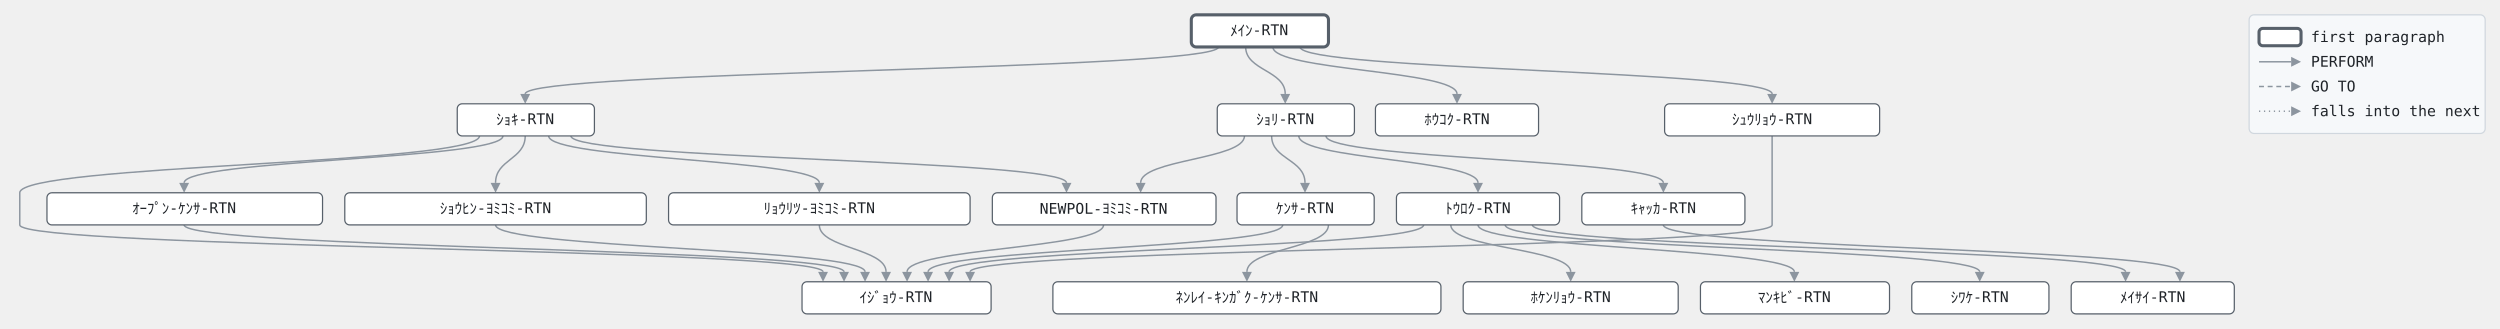
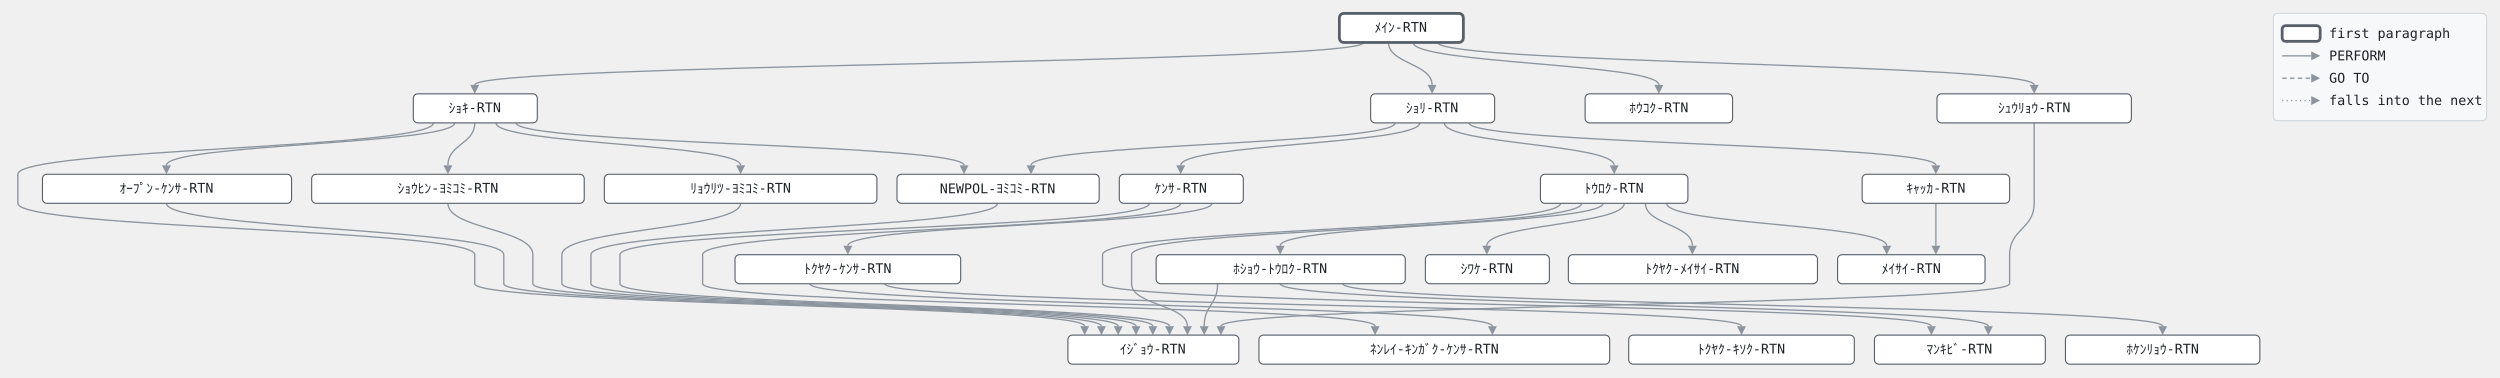
- <svg xmlns="http://www.w3.org/2000/svg" width="2023" height="266" viewBox="0 0 2023 266" font-family="ui-monospace, SFMono-Regular, Menlo, Consolas, monospace" font-size="12">
+ <svg xmlns="http://www.w3.org/2000/svg" width="2238" height="338" viewBox="0 0 2238 338" font-family="ui-monospace, SFMono-Regular, Menlo, Consolas, monospace" font-size="12">
  <style>
.box { fill: #ffffff; stroke: #57606a; stroke-width: 1 }
.box.emphasis { stroke-width: 2.5 }
.box.data { fill: #e8eef6; stroke: #8c959f }
.box.external { fill: #fbecd0; stroke: #a16207; stroke-width: 2 }
.box.dashed { stroke-dasharray: 4 3 }
.label { fill: #1f2328 }
.label.first { font-weight: 600 }
.edge { fill: none; stroke: #8c959f; stroke-width: 1.2 }
.edge.dashed { stroke-dasharray: 4 3 }
.edge.dotted { stroke-dasharray: 1 3 }
.head { fill: #8c959f }
.legend { fill: #f6f8fa; stroke: #d0d7de }
.edge-label { fill: #57606a; font-size: 11px; paint-order: stroke; stroke: #ffffff; stroke-width: 4px; stroke-linejoin: round }
.box.highlight { stroke: #c2410c; stroke-width: 2.5 }
.edge.highlight { stroke: #c2410c; stroke-width: 2 }
.head.highlight { fill: #c2410c }
@media (prefers-color-scheme: dark) {
  .box { fill: #161b22; stroke: #8b949e }
  .box.data { fill: #1f2a3a; stroke: #6e7681 }
  .box.external { fill: #3a2c12; stroke: #d6a64a }
  .label { fill: #e6edf3 }
  .edge { stroke: #6e7681 }
  .head { fill: #6e7681 }
  .legend { fill: #0d1117; stroke: #30363d }
  .edge-label { fill: #9da5ae; stroke: #0d1117 }
  .box.highlight, .edge.highlight { stroke: #fb923c }
  .head.highlight { fill: #fb923c }
}
</style>
  <defs>
    <marker id="arrow" viewBox="0 0 8 8" refX="0" refY="4" markerUnits="userSpaceOnUse" markerWidth="8" markerHeight="8" orient="auto-start-reverse">
      <path class="head" d="M0,0 L8,4 L0,8 z" />
    </marker>
    <marker id="arrow-highlight" viewBox="0 0 8 8" refX="0" refY="4" markerUnits="userSpaceOnUse" markerWidth="8" markerHeight="8" orient="auto-start-reverse">
      <path class="head highlight" d="M0,0 L8,4 L0,8 z" />
    </marker>
  </defs>
-   <path class="edge" d="M986,38 C986,57 425,57 425,76" marker-end="url(#arrow)" />
-   <path class="edge" d="M1008,38 C1008,57 1040,57 1040,76" marker-end="url(#arrow)" />
-   <path class="edge" d="M1030,38 C1030,57 1179,57 1179,76" marker-end="url(#arrow)" />
-   <path class="edge" d="M1052,38 C1052,57 1434,57 1434,76" marker-end="url(#arrow)" />
+   <path class="edge" d="M1221,38 C1221,57 425,57 425,76" marker-end="url(#arrow)" />
+   <path class="edge" d="M1243,38 C1243,57 1282,57 1282,76" marker-end="url(#arrow)" />
+   <path class="edge" d="M1265,38 C1265,57 1485,57 1485,76" marker-end="url(#arrow)" />
+   <path class="edge" d="M1287,38 C1287,57 1821,57 1821,76" marker-end="url(#arrow)" />
  <path class="edge" d="M407,110 C407,129 149,129 149,148" marker-end="url(#arrow)" />
  <path class="edge" d="M425,110 C425,129 401,129 401,148" marker-end="url(#arrow)" />
  <path class="edge" d="M444,110 C444,129 663,129 663,148" marker-end="url(#arrow)" />
-   <path class="edge" d="M388,110 C388,133 16,133 16,156 L16,182 C16,201 666,201 666,220" marker-end="url(#arrow)" />
+   <path class="edge" d="M388,110 C388,133 16,133 16,156 L16,182 C16,205 425,205 425,228 L425,254 C425,273 971,273 971,292" marker-end="url(#arrow)" />
  <path class="edge" d="M462,110 C462,129 863,129 863,148" marker-end="url(#arrow)" />
-   <path class="edge" d="M149,182 C149,201 683,201 683,220" marker-end="url(#arrow)" />
-   <path class="edge" d="M893,182 C893,201 734,201 734,220" marker-end="url(#arrow)" />
-   <path class="edge" d="M1029,110 C1029,129 1056,129 1056,148" marker-end="url(#arrow)" />
-   <path class="edge" d="M1051,110 C1051,129 1196,129 1196,148" marker-end="url(#arrow)" />
-   <path class="edge" d="M1073,110 C1073,129 1346,129 1346,148" marker-end="url(#arrow)" />
-   <path class="edge" d="M1007,110 C1007,129 923,129 923,148" marker-end="url(#arrow)" />
-   <path class="edge" d="M1038,182 C1038,201 751,201 751,220" marker-end="url(#arrow)" />
-   <path class="edge" d="M1075,182 C1075,201 1009,201 1009,220" marker-end="url(#arrow)" />
-   <path class="edge" d="M1174,182 C1174,201 1271,201 1271,220" marker-end="url(#arrow)" />
-   <path class="edge" d="M1196,182 C1196,201 1452,201 1452,220" marker-end="url(#arrow)" />
-   <path class="edge" d="M1152,182 C1152,201 768,201 768,220" marker-end="url(#arrow)" />
-   <path class="edge" d="M1218,182 C1218,201 1602,201 1602,220" marker-end="url(#arrow)" />
-   <path class="edge" d="M1240,182 C1240,201 1720,201 1720,220" marker-end="url(#arrow)" />
-   <path class="edge" d="M1346,182 C1346,201 1764,201 1764,220" marker-end="url(#arrow)" />
-   <path class="edge" d="M1434,110 C1434,133 1434,133 1434,156 L1434,182 C1434,201 785,201 785,220" marker-end="url(#arrow)" />
-   <path class="edge" d="M401,182 C401,201 700,201 700,220" marker-end="url(#arrow)" />
-   <path class="edge" d="M663,182 C663,201 717,201 717,220" marker-end="url(#arrow)" />
-   <a href="../../../gondwana/programs/GLD010.cbl#L179">
-     <rect class="box emphasis" x="964" y="12" width="111" height="26" rx="4" />
-     <text class="label" x="1019" y="29" text-anchor="middle">ﾒｲﾝ-RTN</text>
+   <path class="edge" d="M149,182 C149,205 451,205 451,228 L451,254 C451,273 986,273 986,292" marker-end="url(#arrow)" />
+   <path class="edge" d="M893,182 C893,205 529,205 529,228 L529,254 C529,273 1032,273 1032,292" marker-end="url(#arrow)" />
+   <path class="edge" d="M1271,110 C1271,129 1057,129 1057,148" marker-end="url(#arrow)" />
+   <path class="edge" d="M1293,110 C1293,129 1445,129 1445,148" marker-end="url(#arrow)" />
+   <path class="edge" d="M1315,110 C1315,129 1733,129 1733,148" marker-end="url(#arrow)" />
+   <path class="edge" d="M1249,110 C1249,129 923,129 923,148" marker-end="url(#arrow)" />
+   <path class="edge" d="M1029,182 C1029,205 555,205 555,228 L555,254 C555,273 1047,273 1047,292" marker-end="url(#arrow)" />
+   <path class="edge" d="M1057,182 C1057,205 629,205 629,228 L629,254 C629,273 1231,273 1231,292" marker-end="url(#arrow)" />
+   <path class="edge" d="M1085,182 C1085,201 759,201 759,220" marker-end="url(#arrow)" />
+   <path class="edge" d="M792,254 C792,273 1559,273 1559,292" marker-end="url(#arrow)" />
+   <path class="edge" d="M725,254 C725,273 1336,273 1336,292" marker-end="url(#arrow)" />
+   <path class="edge" d="M1397,182 C1397,205 987,205 987,228 L987,254 C987,273 1729,273 1729,292" marker-end="url(#arrow)" />
+   <path class="edge" d="M1435,182 C1435,201 1146,201 1146,220" marker-end="url(#arrow)" />
+   <path class="edge" d="M1416,182 C1416,205 1013,205 1013,228 L1013,254 C1013,273 1063,273 1063,292" marker-end="url(#arrow)" />
+   <path class="edge" d="M1454,182 C1454,201 1331,201 1331,220" marker-end="url(#arrow)" />
+   <path class="edge" d="M1492,182 C1492,201 1689,201 1689,220" marker-end="url(#arrow)" />
+   <path class="edge" d="M1473,182 C1473,201 1515,201 1515,220" marker-end="url(#arrow)" />
+   <path class="edge" d="M1202,254 C1202,273 1936,273 1936,292" marker-end="url(#arrow)" />
+   <path class="edge" d="M1146,254 C1146,273 1780,273 1780,292" marker-end="url(#arrow)" />
+   <path class="edge" d="M1090,254 C1090,273 1078,273 1078,292" marker-end="url(#arrow)" />
+   <path class="edge" d="M1733,182 C1733,201 1733,201 1733,220" marker-end="url(#arrow)" />
+   <path class="edge" d="M1821,110 C1821,133 1821,133 1821,156 L1821,182 C1821,205 1799,205 1799,228 L1799,254 C1799,273 1093,273 1093,292" marker-end="url(#arrow)" />
+   <path class="edge" d="M401,182 C401,205 477,205 477,228 L477,254 C477,273 1001,273 1001,292" marker-end="url(#arrow)" />
+   <path class="edge" d="M663,182 C663,205 503,205 503,228 L503,254 C503,273 1017,273 1017,292" marker-end="url(#arrow)" />
+   <a href="../../../gondwana/programs/GLD010.cbl#L220">
+     <rect class="box emphasis" x="1199" y="12" width="111" height="26" rx="4" />
+     <text class="label" x="1254" y="29" text-anchor="middle">ﾒｲﾝ-RTN</text>
  </a>
-   <a href="../../../gondwana/programs/GLD010.cbl#L190">
+   <a href="../../../gondwana/programs/GLD010.cbl#L231">
    <rect class="box" x="370" y="84" width="111" height="26" rx="4" />
    <text class="label" x="425" y="101" text-anchor="middle">ｼｮｷ-RTN</text>
  </a>
-   <a href="../../../gondwana/programs/GLD010.cbl#L223">
+   <a href="../../../gondwana/programs/GLD010.cbl#L264">
    <rect class="box" x="38" y="156" width="223" height="26" rx="4" />
    <text class="label" x="149" y="173" text-anchor="middle">ｵｰﾌﾟﾝ-ｹﾝｻ-RTN</text>
  </a>
-   <a href="../../../gondwana/programs/GLD010.cbl#L259">
+   <a href="../../../gondwana/programs/GLD010.cbl#L303">
    <rect class="box" x="803" y="156" width="181" height="26" rx="4" />
    <text class="label" x="893" y="173" text-anchor="middle">NEWPOL-ﾖﾐｺﾐ-RTN</text>
  </a>
-   <a href="../../../gondwana/programs/GLD010.cbl#L274">
-     <rect class="box" x="985" y="84" width="111" height="26" rx="4" />
-     <text class="label" x="1040" y="101" text-anchor="middle">ｼｮﾘ-RTN</text>
+   <a href="../../../gondwana/programs/GLD010.cbl#L318">
+     <rect class="box" x="1227" y="84" width="111" height="26" rx="4" />
+     <text class="label" x="1282" y="101" text-anchor="middle">ｼｮﾘ-RTN</text>
  </a>
-   <a href="../../../gondwana/programs/GLD010.cbl#L286">
-     <rect class="box" x="1001" y="156" width="111" height="26" rx="4" />
-     <text class="label" x="1056" y="173" text-anchor="middle">ｹﾝｻ-RTN</text>
+   <a href="../../../gondwana/programs/GLD010.cbl#L331">
+     <rect class="box" x="1002" y="156" width="111" height="26" rx="4" />
+     <text class="label" x="1057" y="173" text-anchor="middle">ｹﾝｻ-RTN</text>
  </a>
-   <a href="../../../gondwana/programs/GLD010.cbl#L337">
-     <rect class="box" x="852" y="228" width="314" height="26" rx="4" />
-     <text class="label" x="1009" y="245" text-anchor="middle">ﾈﾝﾚｲ-ｷﾝｶﾞｸ-ｹﾝｻ-RTN</text>
-   </a>
-   <a href="../../../gondwana/programs/GLD010.cbl#L358">
-     <rect class="box" x="1130" y="156" width="132" height="26" rx="4" />
-     <text class="label" x="1196" y="173" text-anchor="middle">ﾄｳﾛｸ-RTN</text>
-   </a>
-   <a href="../../../gondwana/programs/GLD010.cbl#L406">
-     <rect class="box" x="1184" y="228" width="174" height="26" rx="4" />
-     <text class="label" x="1271" y="245" text-anchor="middle">ﾎｹﾝﾘｮｳ-RTN</text>
+   <a href="../../../gondwana/programs/GLD010.cbl#L395">
+     <rect class="box" x="1127" y="300" width="314" height="26" rx="4" />
+     <text class="label" x="1284" y="317" text-anchor="middle">ﾈﾝﾚｲ-ｷﾝｶﾞｸ-ｹﾝｻ-RTN</text>
  </a>
  <a href="../../../gondwana/programs/GLD010.cbl#L422">
-     <rect class="box" x="1376" y="228" width="153" height="26" rx="4" />
-     <text class="label" x="1452" y="245" text-anchor="middle">ﾏﾝｷﾋﾞ-RTN</text>
+     <rect class="box" x="658" y="228" width="202" height="26" rx="4" />
+     <text class="label" x="759" y="245" text-anchor="middle">ﾄｸﾔｸ-ｹﾝｻ-RTN</text>
  </a>
-   <a href="../../../gondwana/programs/GLD010.cbl#L436">
-     <rect class="box" x="1547" y="228" width="111" height="26" rx="4" />
-     <text class="label" x="1602" y="245" text-anchor="middle">ｼﾜｹ-RTN</text>
+   <a href="../../../gondwana/programs/GLD010.cbl#L446">
+     <rect class="box" x="1458" y="300" width="202" height="26" rx="4" />
+     <text class="label" x="1559" y="317" text-anchor="middle">ﾄｸﾔｸ-ｷｿｸ-RTN</text>
  </a>
-   <a href="../../../gondwana/programs/GLD010.cbl#L452">
-     <rect class="box" x="1280" y="156" width="132" height="26" rx="4" />
-     <text class="label" x="1346" y="173" text-anchor="middle">ｷｬｯｶ-RTN</text>
+   <a href="../../../gondwana/programs/GLD010.cbl#L458">
+     <rect class="box" x="1379" y="156" width="132" height="26" rx="4" />
+     <text class="label" x="1445" y="173" text-anchor="middle">ﾄｳﾛｸ-RTN</text>
  </a>
-   <a href="../../../gondwana/programs/GLD010.cbl#L466">
-     <rect class="box" x="1676" y="228" width="132" height="26" rx="4" />
-     <text class="label" x="1742" y="245" text-anchor="middle">ﾒｲｻｲ-RTN</text>
+   <a href="../../../gondwana/programs/GLD010.cbl#L512">
+     <rect class="box" x="1035" y="228" width="223" height="26" rx="4" />
+     <text class="label" x="1146" y="245" text-anchor="middle">ﾎｼｮｳ-ﾄｳﾛｸ-RTN</text>
  </a>
-   <a href="../../../gondwana/programs/GLD010.cbl#L478">
-     <rect class="box" x="1113" y="84" width="132" height="26" rx="4" />
-     <text class="label" x="1179" y="101" text-anchor="middle">ﾎｳｺｸ-RTN</text>
+   <a href="../../../gondwana/programs/GLD010.cbl#L540">
+     <rect class="box" x="1849" y="300" width="174" height="26" rx="4" />
+     <text class="label" x="1936" y="317" text-anchor="middle">ﾎｹﾝﾘｮｳ-RTN</text>
  </a>
-   <a href="../../../gondwana/programs/GLD010.cbl#L500">
-     <rect class="box" x="1347" y="84" width="174" height="26" rx="4" />
-     <text class="label" x="1434" y="101" text-anchor="middle">ｼｭｳﾘｮｳ-RTN</text>
+   <a href="../../../gondwana/programs/GLD010.cbl#L558">
+     <rect class="box" x="1678" y="300" width="153" height="26" rx="4" />
+     <text class="label" x="1754" y="317" text-anchor="middle">ﾏﾝｷﾋﾞ-RTN</text>
  </a>
-   <a href="../../../gondwana/programs/GLD010.cbl#L515">
-     <rect class="box" x="649" y="228" width="153" height="26" rx="4" />
-     <text class="label" x="725" y="245" text-anchor="middle">ｲｼﾞｮｳ-RTN</text>
+   <a href="../../../gondwana/programs/GLD010.cbl#L571">
+     <rect class="box" x="1276" y="228" width="111" height="26" rx="4" />
+     <text class="label" x="1331" y="245" text-anchor="middle">ｼﾜｹ-RTN</text>
  </a>
-   <a href="../../../gondwana/copybooks/PRDLOD.cpy#L16">
+   <a href="../../../gondwana/programs/GLD010.cbl#L587">
+     <rect class="box" x="1667" y="156" width="132" height="26" rx="4" />
+     <text class="label" x="1733" y="173" text-anchor="middle">ｷｬｯｶ-RTN</text>
+   </a>
+   <a href="../../../gondwana/programs/GLD010.cbl#L601">
+     <rect class="box" x="1645" y="228" width="132" height="26" rx="4" />
+     <text class="label" x="1711" y="245" text-anchor="middle">ﾒｲｻｲ-RTN</text>
+   </a>
+   <a href="../../../gondwana/programs/GLD010.cbl#L613">
+     <rect class="box" x="1404" y="228" width="223" height="26" rx="4" />
+     <text class="label" x="1515" y="245" text-anchor="middle">ﾄｸﾔｸ-ﾒｲｻｲ-RTN</text>
+   </a>
+   <a href="../../../gondwana/programs/GLD010.cbl#L624">
+     <rect class="box" x="1419" y="84" width="132" height="26" rx="4" />
+     <text class="label" x="1485" y="101" text-anchor="middle">ﾎｳｺｸ-RTN</text>
+   </a>
+   <a href="../../../gondwana/programs/GLD010.cbl#L646">
+     <rect class="box" x="1734" y="84" width="174" height="26" rx="4" />
+     <text class="label" x="1821" y="101" text-anchor="middle">ｼｭｳﾘｮｳ-RTN</text>
+   </a>
+   <a href="../../../gondwana/programs/GLD010.cbl#L661">
+     <rect class="box" x="956" y="300" width="153" height="26" rx="4" />
+     <text class="label" x="1032" y="317" text-anchor="middle">ｲｼﾞｮｳ-RTN</text>
+   </a>
+   <a href="../../../gondwana/copybooks/PRDLOD.cpy#L17">
    <rect class="box" x="279" y="156" width="244" height="26" rx="4" />
    <text class="label" x="401" y="173" text-anchor="middle">ｼｮｳﾋﾝ-ﾖﾐｺﾐ-RTN</text>
  </a>
  <a href="../../../gondwana/copybooks/RATLOD.cpy#L16">
    <rect class="box" x="541" y="156" width="244" height="26" rx="4" />
    <text class="label" x="663" y="173" text-anchor="middle">ﾘｮｳﾘﾂ-ﾖﾐｺﾐ-RTN</text>
  </a>
  <g class="legend-keys">
-     <rect class="legend" x="1820" y="12" width="191" height="96" rx="4" />
-     <rect class="box emphasis" x="1828" y="23" width="34" height="14" rx="3" />
-     <text class="label" x="1870" y="34">first paragraph</text>
-     <path class="edge" d="M1828,50 L1854,50" marker-end="url(#arrow)" />
-     <text class="label" x="1870" y="54">PERFORM</text>
-     <path class="edge dashed" d="M1828,70 L1854,70" marker-end="url(#arrow)" />
-     <text class="label" x="1870" y="74">GO TO</text>
-     <path class="edge dotted" d="M1828,90 L1854,90" marker-end="url(#arrow)" />
-     <text class="label" x="1870" y="94">falls into the next</text>
+     <rect class="legend" x="2035" y="12" width="191" height="96" rx="4" />
+     <rect class="box emphasis" x="2043" y="23" width="34" height="14" rx="3" />
+     <text class="label" x="2085" y="34">first paragraph</text>
+     <path class="edge" d="M2043,50 L2069,50" marker-end="url(#arrow)" />
+     <text class="label" x="2085" y="54">PERFORM</text>
+     <path class="edge dashed" d="M2043,70 L2069,70" marker-end="url(#arrow)" />
+     <text class="label" x="2085" y="74">GO TO</text>
+     <path class="edge dotted" d="M2043,90 L2069,90" marker-end="url(#arrow)" />
+     <text class="label" x="2085" y="94">falls into the next</text>
  </g>
</svg>
